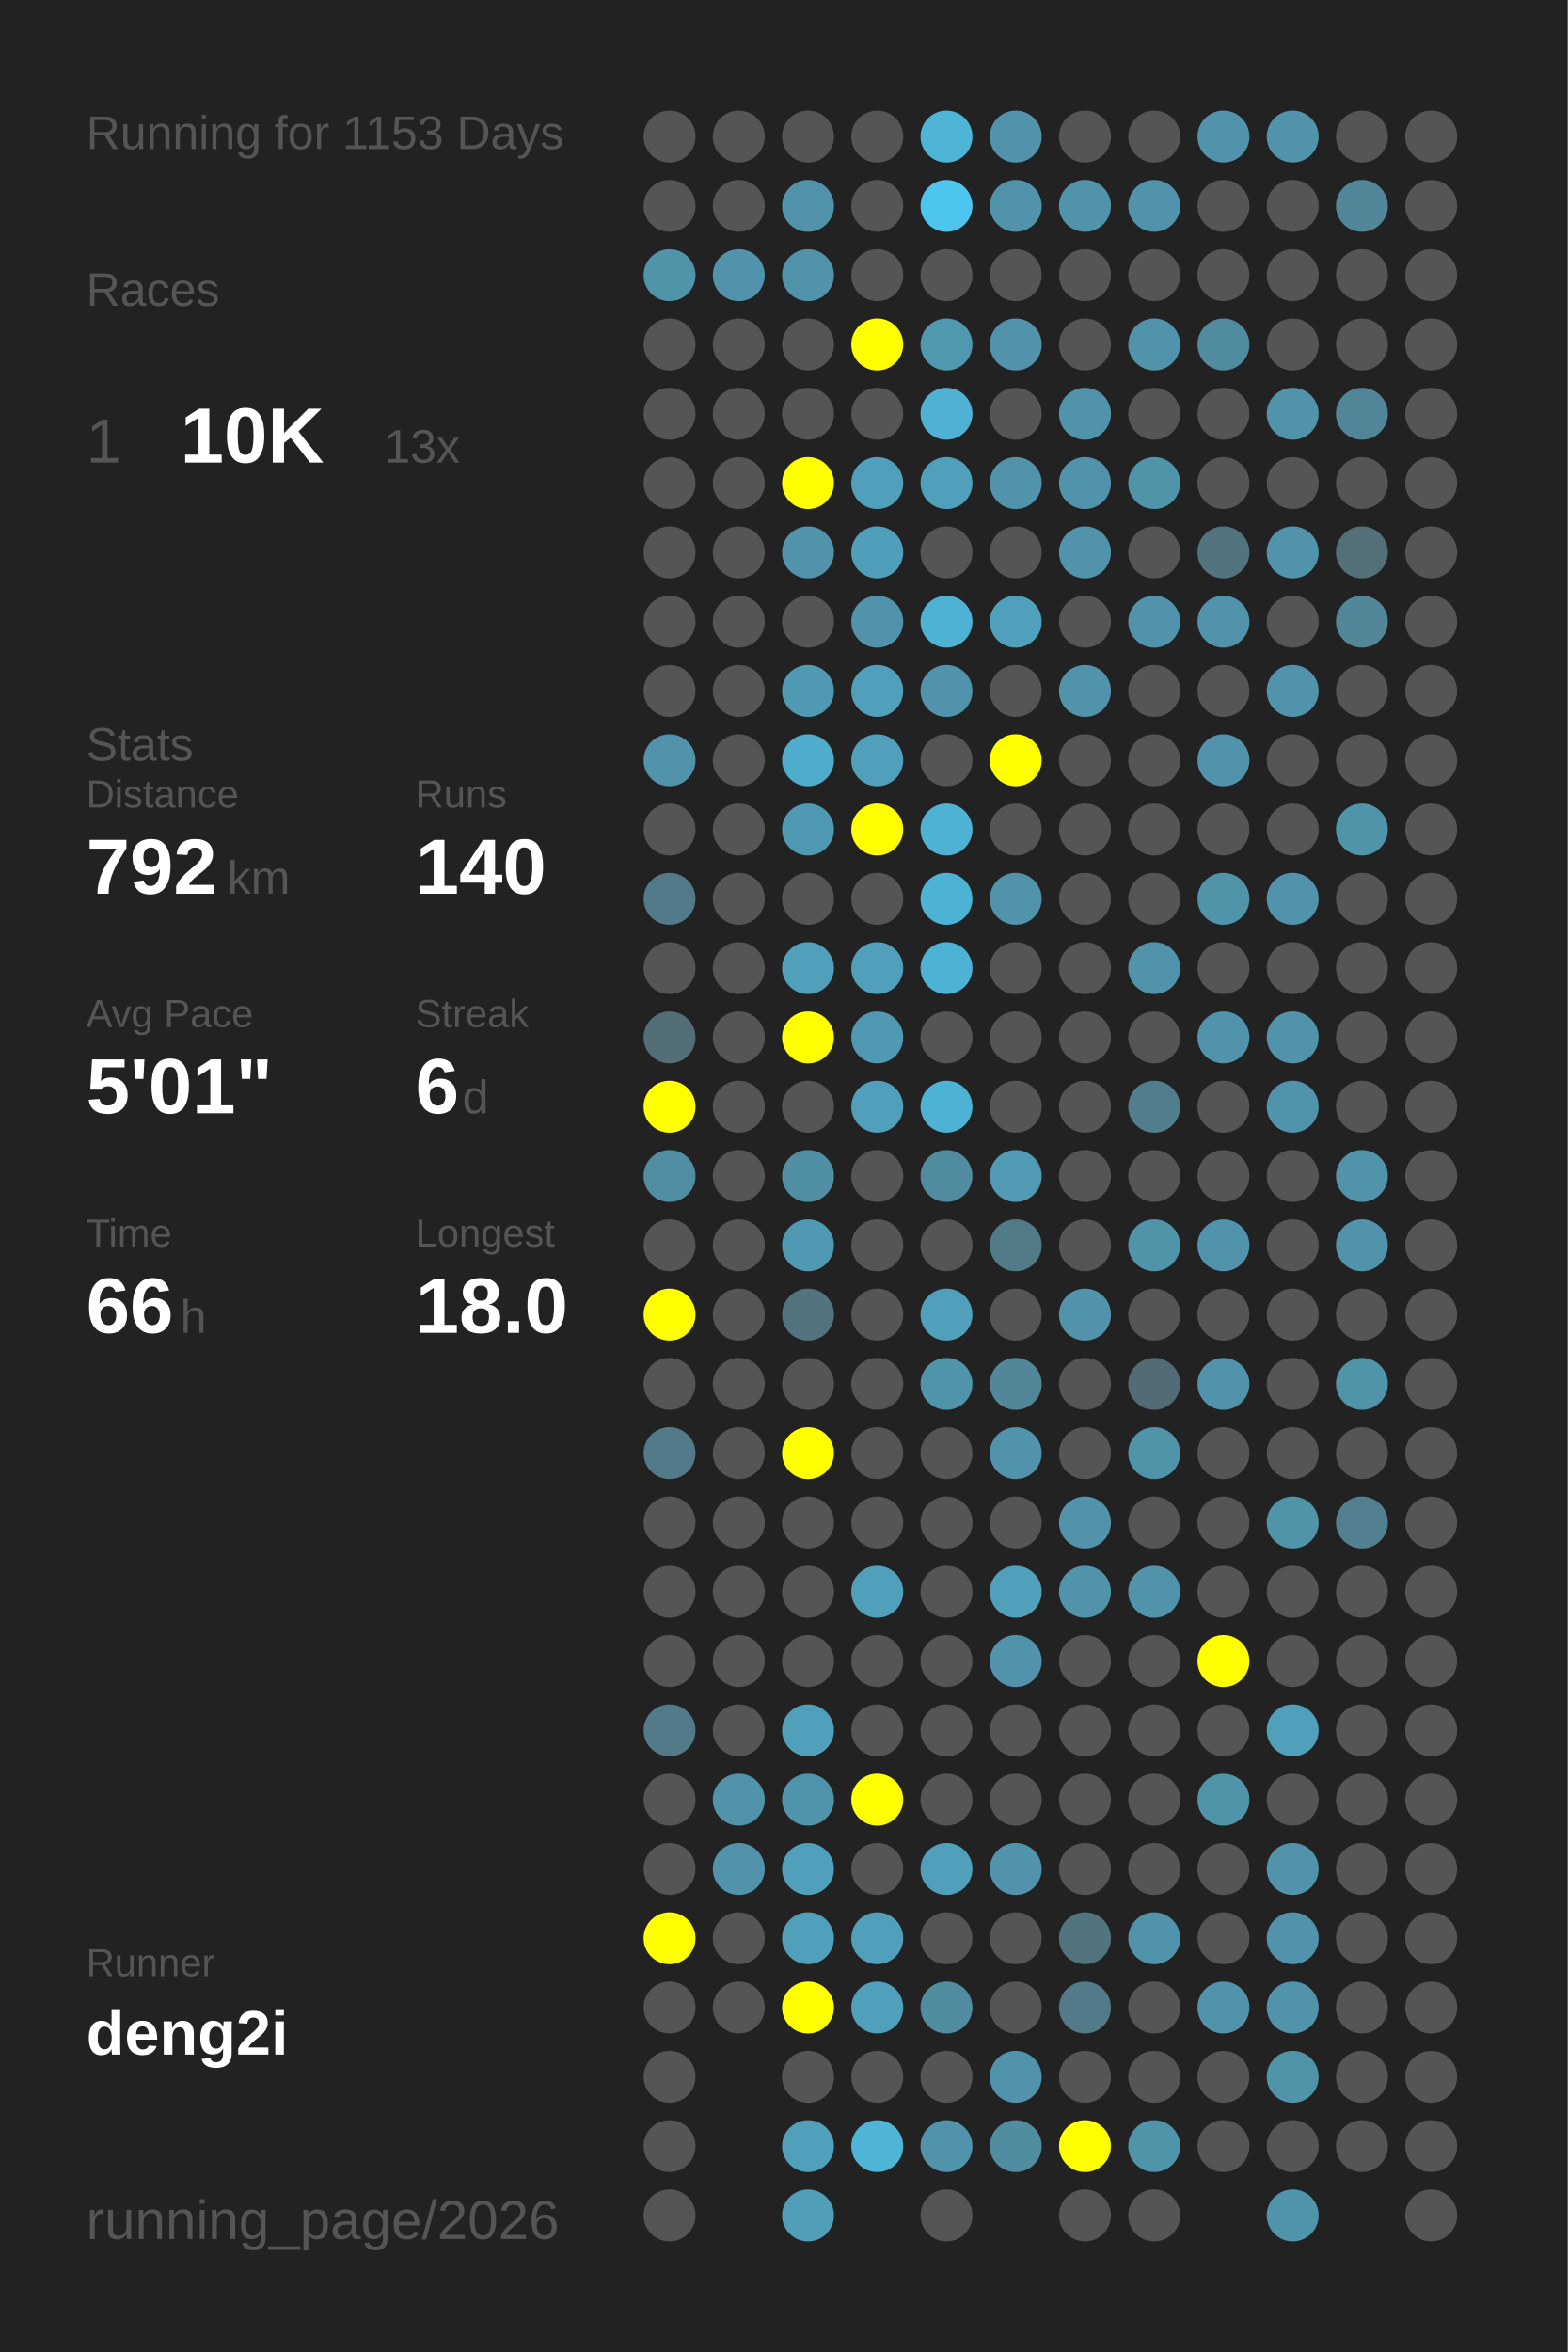
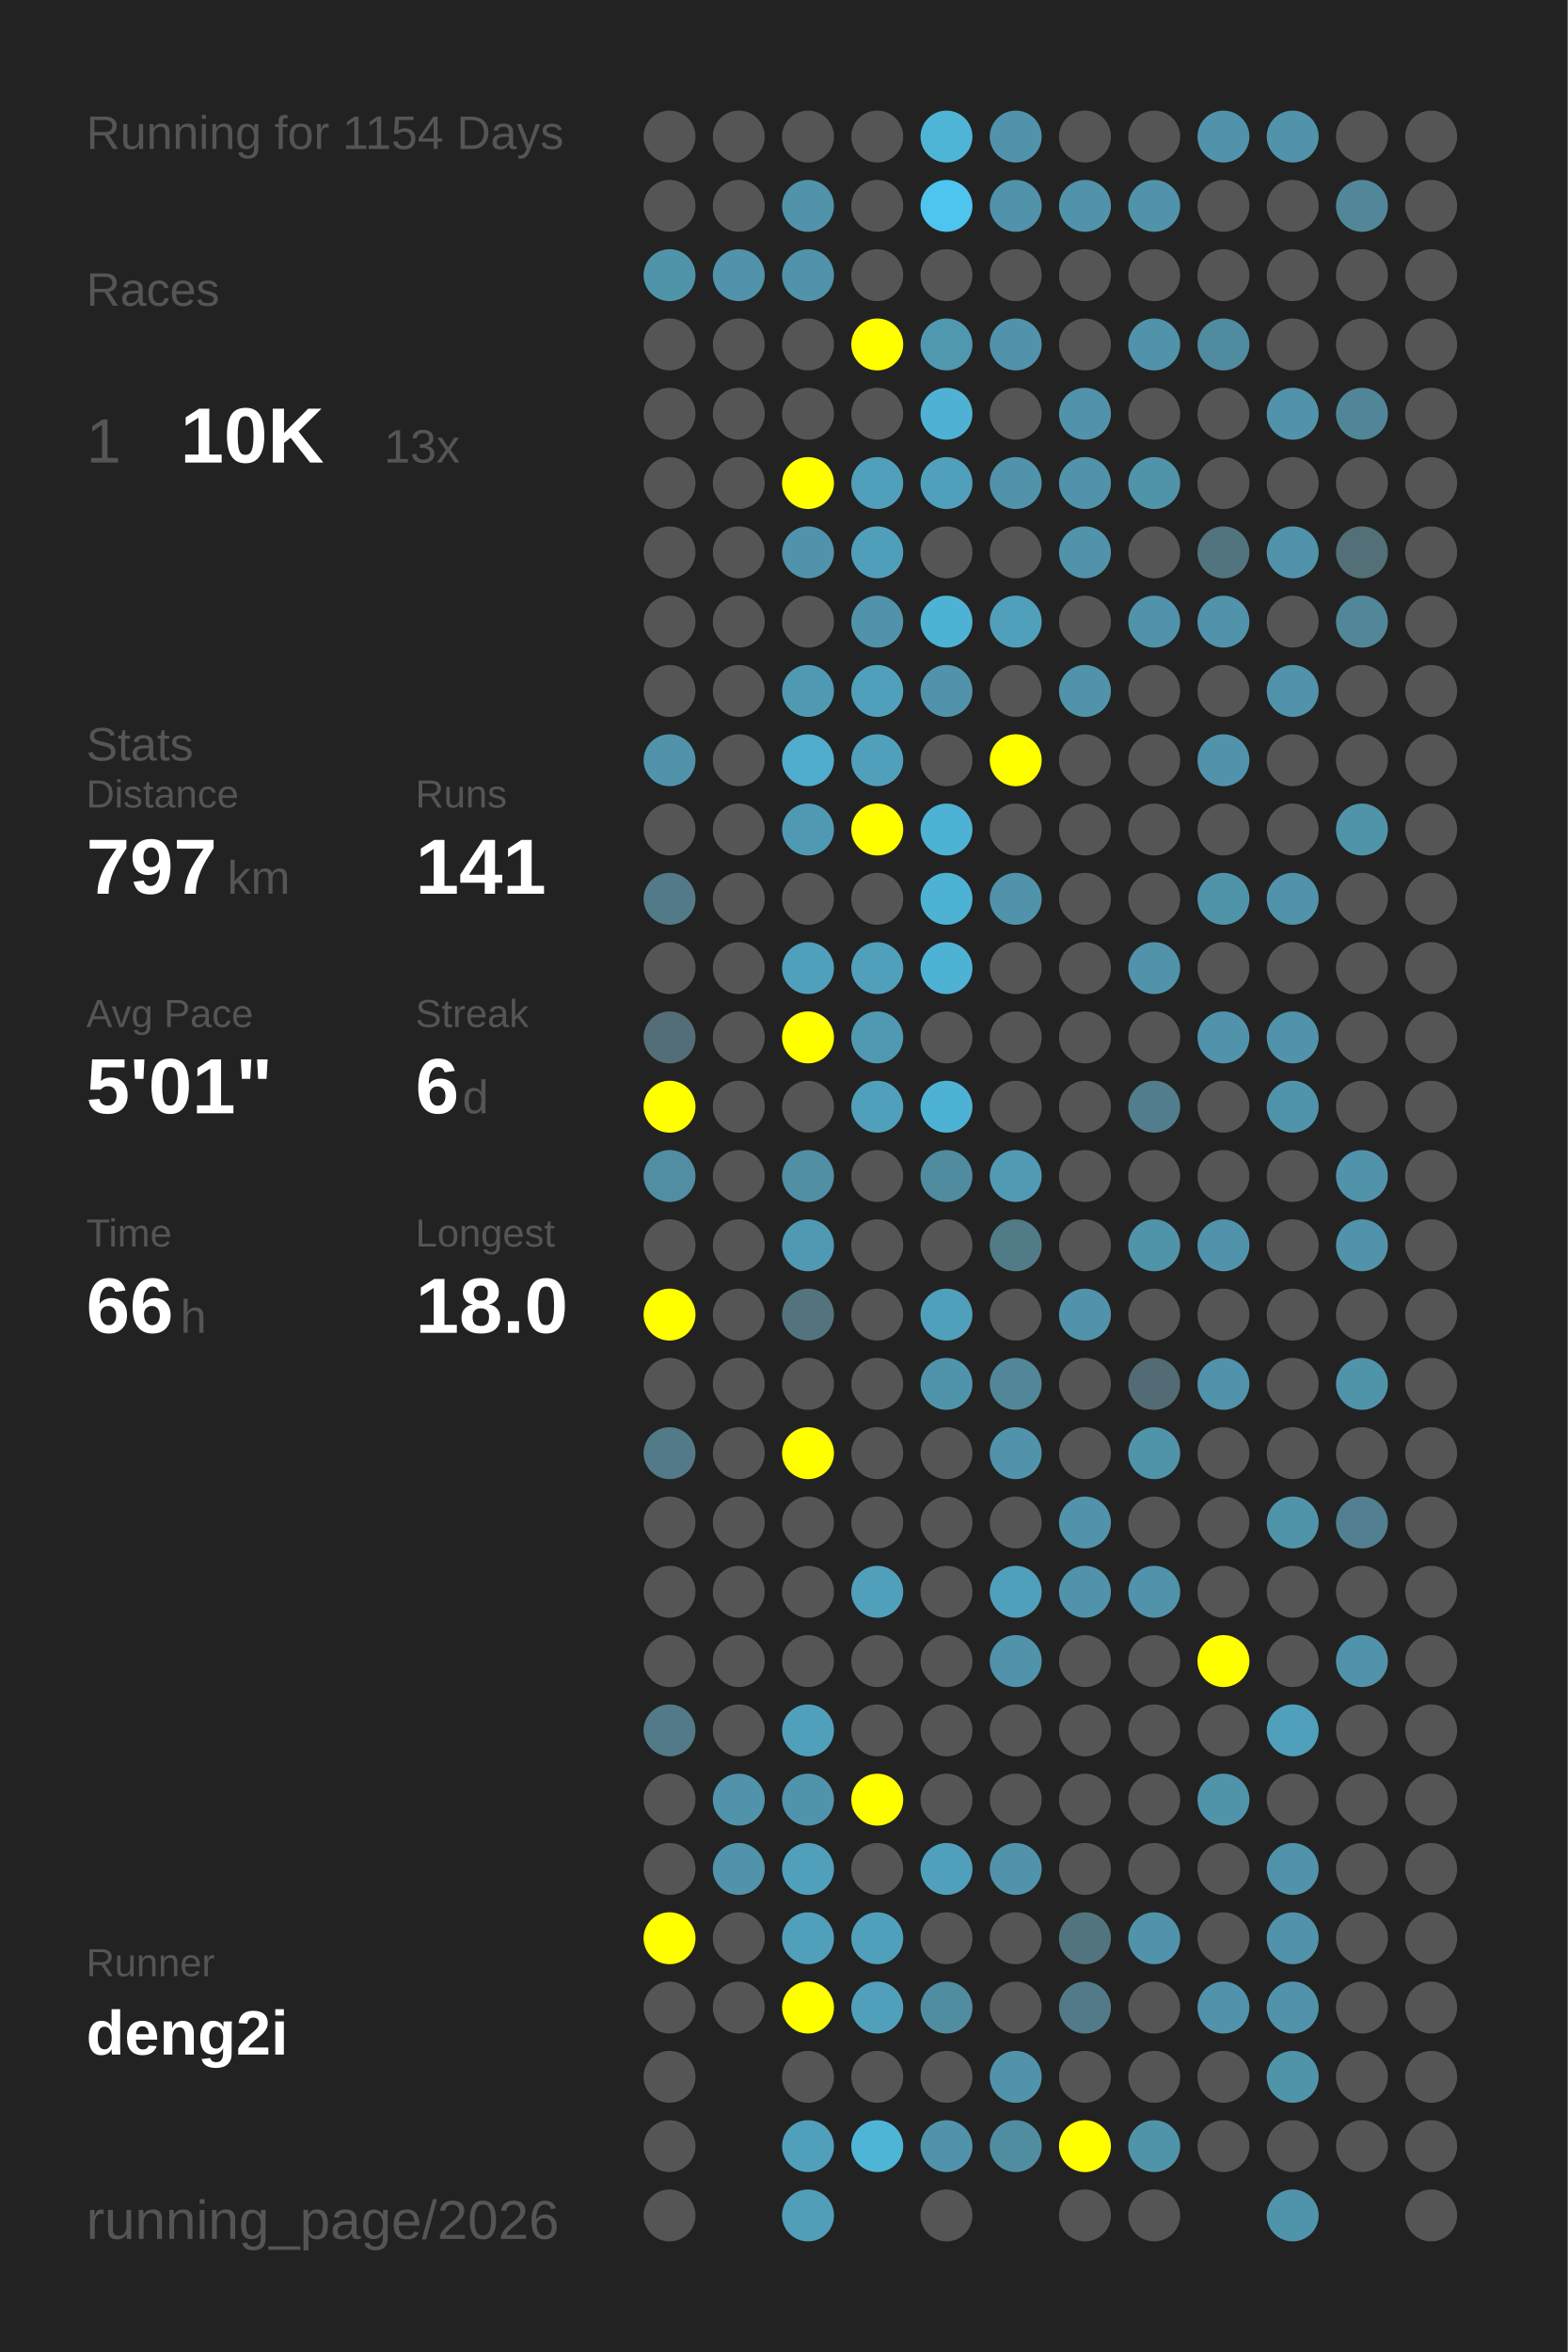
<svg xmlns="http://www.w3.org/2000/svg" baseProfile="full" height="300mm" version="1.1" viewBox="0,0,200,300" width="200mm">
  <defs />
  <rect fill="#222222" height="300" width="200" x="0" y="0" />
-   <text fill="#555555" style="font-size:6px; font-family:Arial;" x="11" y="19">Running for 1153 Days</text>
+   <text fill="#555555" style="font-size:6px; font-family:Arial;" x="11" y="19">Running for 1154 Days</text>
  <text fill="#555555" style="font-size:6px; font-family:Arial;" x="11" y="39">Races</text>
  <text fill="#555555" style="font-size:8px; font-family:Arial;" x="11" y="59">1</text>
  <text fill="#FFFFFF" style="font-size:10px; font-family:Arial; font-weight:bold;" x="23" y="59">10K</text>
  <text fill="#555555" style="font-size:6px; font-family:Arial;" x="49" y="59">13x</text>
  <text fill="#555555" style="font-size:6px; font-family:Arial;" x="11" y="97">Stats</text>
  <text fill="#555555" style="font-size:5px; font-family:Arial;" x="11" y="103">Distance</text>
-   <text fill="#FFFFFF" style="font-size:10px; font-family:Arial; font-weight:bold;" x="11" y="114">792</text>
+   <text fill="#FFFFFF" style="font-size:10px; font-family:Arial; font-weight:bold;" x="11" y="114">797</text>
  <text fill="#555555" style="font-size:6px; font-family:Arial;" x="29" y="114">km</text>
  <text fill="#555555" style="font-size:5px; font-family:Arial;" x="53" y="103">Runs</text>
-   <text fill="#FFFFFF" style="font-size:10px; font-family:Arial; font-weight:bold;" x="53" y="114">140</text>
+   <text fill="#FFFFFF" style="font-size:10px; font-family:Arial; font-weight:bold;" x="53" y="114">141</text>
  <text fill="#555555" style="font-size:5px; font-family:Arial;" x="11" y="131">Avg Pace</text>
  <text fill="#FFFFFF" style="font-size:10px; font-family:Arial; font-weight:bold;" x="11" y="142">5'01"</text>
  <text fill="#555555" style="font-size:5px; font-family:Arial;" x="53" y="131">Streak</text>
  <text fill="#FFFFFF" style="font-size:10px; font-family:Arial; font-weight:bold;" x="53" y="142">6</text>
  <text fill="#555555" style="font-size:6px; font-family:Arial;" x="59" y="142">d</text>
  <text fill="#555555" style="font-size:5px; font-family:Arial;" x="11" y="159">Time</text>
  <text fill="#FFFFFF" style="font-size:10px; font-family:Arial; font-weight:bold;" x="11" y="170">66</text>
  <text fill="#555555" style="font-size:6px; font-family:Arial;" x="23" y="170">h</text>
  <text fill="#555555" style="font-size:5px; font-family:Arial;" x="53" y="159">Longest</text>
  <text fill="#FFFFFF" style="font-size:10px; font-family:Arial; font-weight:bold;" x="53" y="170">18.0</text>
  <text fill="#555555" style="font-size:5px; font-family:Arial;" x="11" y="252.065">Runner</text>
  <text fill="#FFFFFF" style="font-size:8px; font-family:Arial; font-weight:bold;" x="11" y="262.065">deng2i</text>
  <text fill="#555555" style="font-size:7px; font-family:Arial;" x="11" y="285.581">running_page/2026</text>
  <circle cx="85.417" cy="17.419" fill="#555555" r="3.312" />
  <circle cx="85.417" cy="26.258" fill="#555555" r="3.312" />
  <circle cx="85.417" cy="35.097" fill="#5094aa" r="3.312" />
  <circle cx="85.417" cy="43.935" fill="#555555" r="3.312" />
  <circle cx="85.417" cy="52.774" fill="#555555" r="3.312" />
  <circle cx="85.417" cy="61.613" fill="#555555" r="3.312" />
  <circle cx="85.417" cy="70.452" fill="#555555" r="3.312" />
  <circle cx="85.417" cy="79.29" fill="#555555" r="3.312" />
  <circle cx="85.417" cy="88.129" fill="#555555" r="3.312" />
  <circle cx="85.417" cy="96.968" fill="#5093aa" r="3.312" />
  <circle cx="85.417" cy="105.806" fill="#555555" r="3.312" />
  <circle cx="85.417" cy="114.645" fill="#527a88" r="3.312" />
  <circle cx="85.417" cy="123.484" fill="#555555" r="3.312" />
  <circle cx="85.417" cy="132.323" fill="#536e77" r="3.312" />
  <circle cx="85.417" cy="141.161" fill="#FFFF00" r="3.312" />
  <circle cx="85.417" cy="150" fill="#518ea3" r="3.312" />
  <circle cx="85.417" cy="158.839" fill="#555555" r="3.312" />
  <circle cx="85.417" cy="167.677" fill="#FFFF00" r="3.312" />
  <circle cx="85.417" cy="176.516" fill="#555555" r="3.312" />
  <circle cx="85.417" cy="185.355" fill="#527a88" r="3.312" />
  <circle cx="85.417" cy="194.194" fill="#555555" r="3.312" />
  <circle cx="85.417" cy="203.032" fill="#555555" r="3.312" />
  <circle cx="85.417" cy="211.871" fill="#555555" r="3.312" />
  <circle cx="85.417" cy="220.71" fill="#527a88" r="3.312" />
  <circle cx="85.417" cy="229.548" fill="#555555" r="3.312" />
  <circle cx="85.417" cy="238.387" fill="#555555" r="3.312" />
  <circle cx="85.417" cy="247.226" fill="#FFFF00" r="3.312" />
  <circle cx="85.417" cy="256.065" fill="#555555" r="3.312" />
  <circle cx="85.417" cy="264.903" fill="#555555" r="3.312" />
  <circle cx="85.417" cy="273.742" fill="#555555" r="3.312" />
  <circle cx="85.417" cy="282.581" fill="#555555" r="3.312" />
  <circle cx="94.25" cy="17.419" fill="#555555" r="3.312" />
  <circle cx="94.25" cy="26.258" fill="#555555" r="3.312" />
  <circle cx="94.25" cy="35.097" fill="#5093aa" r="3.312" />
  <circle cx="94.25" cy="43.935" fill="#555555" r="3.312" />
  <circle cx="94.25" cy="52.774" fill="#555555" r="3.312" />
  <circle cx="94.25" cy="61.613" fill="#555555" r="3.312" />
  <circle cx="94.25" cy="70.452" fill="#555555" r="3.312" />
  <circle cx="94.25" cy="79.29" fill="#555555" r="3.312" />
  <circle cx="94.25" cy="88.129" fill="#555555" r="3.312" />
  <circle cx="94.25" cy="96.968" fill="#555555" r="3.312" />
  <circle cx="94.25" cy="105.806" fill="#555555" r="3.312" />
  <circle cx="94.25" cy="114.645" fill="#555555" r="3.312" />
  <circle cx="94.25" cy="123.484" fill="#555555" r="3.312" />
  <circle cx="94.25" cy="132.323" fill="#555555" r="3.312" />
  <circle cx="94.25" cy="141.161" fill="#555555" r="3.312" />
  <circle cx="94.25" cy="150" fill="#555555" r="3.312" />
  <circle cx="94.25" cy="158.839" fill="#555555" r="3.312" />
  <circle cx="94.25" cy="167.677" fill="#555555" r="3.312" />
  <circle cx="94.25" cy="176.516" fill="#555555" r="3.312" />
  <circle cx="94.25" cy="185.355" fill="#555555" r="3.312" />
  <circle cx="94.25" cy="194.194" fill="#555555" r="3.312" />
  <circle cx="94.25" cy="203.032" fill="#555555" r="3.312" />
  <circle cx="94.25" cy="211.871" fill="#555555" r="3.312" />
  <circle cx="94.25" cy="220.71" fill="#555555" r="3.312" />
  <circle cx="94.25" cy="229.548" fill="#5093aa" r="3.312" />
  <circle cx="94.25" cy="238.387" fill="#5093aa" r="3.312" />
  <circle cx="94.25" cy="247.226" fill="#555555" r="3.312" />
  <circle cx="94.25" cy="256.065" fill="#555555" r="3.312" />
  <circle cx="103.083" cy="17.419" fill="#555555" r="3.312" />
  <circle cx="103.083" cy="26.258" fill="#5093aa" r="3.312" />
  <circle cx="103.083" cy="35.097" fill="#5093aa" r="3.312" />
  <circle cx="103.083" cy="43.935" fill="#555555" r="3.312" />
  <circle cx="103.083" cy="52.774" fill="#555555" r="3.312" />
  <circle cx="103.083" cy="61.613" fill="#FFFF00" r="3.312" />
  <circle cx="103.083" cy="70.452" fill="#5093aa" r="3.312" />
  <circle cx="103.083" cy="79.29" fill="#555555" r="3.312" />
  <circle cx="103.083" cy="88.129" fill="#5099b2" r="3.312" />
  <circle cx="103.083" cy="96.968" fill="#4faccc" r="3.312" />
  <circle cx="103.083" cy="105.806" fill="#5099b2" r="3.312" />
  <circle cx="103.083" cy="114.645" fill="#555555" r="3.312" />
  <circle cx="103.083" cy="123.484" fill="#50a0bb" r="3.312" />
  <circle cx="103.083" cy="132.323" fill="#FFFF00" r="3.312" />
  <circle cx="103.083" cy="141.161" fill="#555555" r="3.312" />
  <circle cx="103.083" cy="150" fill="#518fa4" r="3.312" />
  <circle cx="103.083" cy="158.839" fill="#5099b2" r="3.312" />
  <circle cx="103.083" cy="167.677" fill="#53747f" r="3.312" />
  <circle cx="103.083" cy="176.516" fill="#555555" r="3.312" />
  <circle cx="103.083" cy="185.355" fill="#FFFF00" r="3.312" />
  <circle cx="103.083" cy="194.194" fill="#555555" r="3.312" />
  <circle cx="103.083" cy="203.032" fill="#555555" r="3.312" />
  <circle cx="103.083" cy="211.871" fill="#555555" r="3.312" />
  <circle cx="103.083" cy="220.71" fill="#50a0bb" r="3.312" />
  <circle cx="103.083" cy="229.548" fill="#5094ab" r="3.312" />
  <circle cx="103.083" cy="238.387" fill="#50a0bb" r="3.312" />
  <circle cx="103.083" cy="247.226" fill="#50a0bb" r="3.312" />
  <circle cx="103.083" cy="256.065" fill="#FFFF00" r="3.312" />
  <circle cx="103.083" cy="264.903" fill="#555555" r="3.312" />
  <circle cx="103.083" cy="273.742" fill="#50a0bb" r="3.312" />
  <circle cx="103.083" cy="282.581" fill="#509eb8" r="3.312" />
  <circle cx="111.917" cy="17.419" fill="#555555" r="3.312" />
  <circle cx="111.917" cy="26.258" fill="#555555" r="3.312" />
  <circle cx="111.917" cy="35.097" fill="#555555" r="3.312" />
  <circle cx="111.917" cy="43.935" fill="#FFFF00" r="3.312" />
  <circle cx="111.917" cy="52.774" fill="#555555" r="3.312" />
  <circle cx="111.917" cy="61.613" fill="#50a0bb" r="3.312" />
  <circle cx="111.917" cy="70.452" fill="#509fba" r="3.312" />
  <circle cx="111.917" cy="79.29" fill="#5093aa" r="3.312" />
  <circle cx="111.917" cy="88.129" fill="#50a0bb" r="3.312" />
  <circle cx="111.917" cy="96.968" fill="#50a0bb" r="3.312" />
  <circle cx="111.917" cy="105.806" fill="#FFFF00" r="3.312" />
  <circle cx="111.917" cy="114.645" fill="#555555" r="3.312" />
  <circle cx="111.917" cy="123.484" fill="#50a0bb" r="3.312" />
  <circle cx="111.917" cy="132.323" fill="#5099b2" r="3.312" />
  <circle cx="111.917" cy="141.161" fill="#50a0bb" r="3.312" />
  <circle cx="111.917" cy="150" fill="#555555" r="3.312" />
  <circle cx="111.917" cy="158.839" fill="#555555" r="3.312" />
  <circle cx="111.917" cy="167.677" fill="#555555" r="3.312" />
  <circle cx="111.917" cy="176.516" fill="#555555" r="3.312" />
  <circle cx="111.917" cy="185.355" fill="#555555" r="3.312" />
  <circle cx="111.917" cy="194.194" fill="#555555" r="3.312" />
  <circle cx="111.917" cy="203.032" fill="#50a0bb" r="3.312" />
  <circle cx="111.917" cy="211.871" fill="#555555" r="3.312" />
  <circle cx="111.917" cy="220.71" fill="#555555" r="3.312" />
  <circle cx="111.917" cy="229.548" fill="#FFFF00" r="3.312" />
  <circle cx="111.917" cy="238.387" fill="#555555" r="3.312" />
  <circle cx="111.917" cy="247.226" fill="#50a0bb" r="3.312" />
  <circle cx="111.917" cy="256.065" fill="#50a0bb" r="3.312" />
  <circle cx="111.917" cy="264.903" fill="#555555" r="3.312" />
  <circle cx="111.917" cy="273.742" fill="#4eb5d7" r="3.312" />
  <circle cx="120.75" cy="17.419" fill="#4eb5d7" r="3.312" />
  <circle cx="120.75" cy="26.258" fill="#4dc5ee" r="3.312" />
  <circle cx="120.75" cy="35.097" fill="#555555" r="3.312" />
  <circle cx="120.75" cy="43.935" fill="#5098b0" r="3.312" />
  <circle cx="120.75" cy="52.774" fill="#4fb2d4" r="3.312" />
  <circle cx="120.75" cy="61.613" fill="#50a0bb" r="3.312" />
  <circle cx="120.75" cy="70.452" fill="#555555" r="3.312" />
  <circle cx="120.75" cy="79.29" fill="#4eb2d4" r="3.312" />
  <circle cx="120.75" cy="88.129" fill="#5093aa" r="3.312" />
  <circle cx="120.75" cy="96.968" fill="#555555" r="3.312" />
  <circle cx="120.75" cy="105.806" fill="#4eb2d4" r="3.312" />
  <circle cx="120.75" cy="114.645" fill="#4eb2d4" r="3.312" />
  <circle cx="120.75" cy="123.484" fill="#4eb2d4" r="3.312" />
  <circle cx="120.75" cy="132.323" fill="#555555" r="3.312" />
  <circle cx="120.75" cy="141.161" fill="#4eb2d4" r="3.312" />
  <circle cx="120.75" cy="150" fill="#518b9f" r="3.312" />
  <circle cx="120.75" cy="158.839" fill="#555555" r="3.312" />
  <circle cx="120.75" cy="167.677" fill="#50a0bb" r="3.312" />
  <circle cx="120.75" cy="176.516" fill="#5094ab" r="3.312" />
  <circle cx="120.75" cy="185.355" fill="#555555" r="3.312" />
  <circle cx="120.75" cy="194.194" fill="#555555" r="3.312" />
  <circle cx="120.75" cy="203.032" fill="#555555" r="3.312" />
  <circle cx="120.75" cy="211.871" fill="#555555" r="3.312" />
  <circle cx="120.75" cy="220.71" fill="#555555" r="3.312" />
  <circle cx="120.75" cy="229.548" fill="#555555" r="3.312" />
  <circle cx="120.75" cy="238.387" fill="#50a0bb" r="3.312" />
  <circle cx="120.75" cy="247.226" fill="#555555" r="3.312" />
  <circle cx="120.75" cy="256.065" fill="#518da1" r="3.312" />
  <circle cx="120.75" cy="264.903" fill="#555555" r="3.312" />
  <circle cx="120.75" cy="273.742" fill="#5093aa" r="3.312" />
  <circle cx="120.75" cy="282.581" fill="#555555" r="3.312" />
  <circle cx="129.583" cy="17.419" fill="#5093aa" r="3.312" />
  <circle cx="129.583" cy="26.258" fill="#5093aa" r="3.312" />
  <circle cx="129.583" cy="35.097" fill="#555555" r="3.312" />
  <circle cx="129.583" cy="43.935" fill="#5093aa" r="3.312" />
  <circle cx="129.583" cy="52.774" fill="#555555" r="3.312" />
  <circle cx="129.583" cy="61.613" fill="#5093aa" r="3.312" />
  <circle cx="129.583" cy="70.452" fill="#555555" r="3.312" />
  <circle cx="129.583" cy="79.29" fill="#50a0bb" r="3.312" />
  <circle cx="129.583" cy="88.129" fill="#555555" r="3.312" />
  <circle cx="129.583" cy="96.968" fill="#FFFF00" r="3.312" />
  <circle cx="129.583" cy="105.806" fill="#555555" r="3.312" />
  <circle cx="129.583" cy="114.645" fill="#5093aa" r="3.312" />
  <circle cx="129.583" cy="123.484" fill="#555555" r="3.312" />
  <circle cx="129.583" cy="132.323" fill="#555555" r="3.312" />
  <circle cx="129.583" cy="141.161" fill="#555555" r="3.312" />
  <circle cx="129.583" cy="150" fill="#509ab3" r="3.312" />
  <circle cx="129.583" cy="158.839" fill="#527b88" r="3.312" />
  <circle cx="129.583" cy="167.677" fill="#555555" r="3.312" />
  <circle cx="129.583" cy="176.516" fill="#518799" r="3.312" />
  <circle cx="129.583" cy="185.355" fill="#5093aa" r="3.312" />
  <circle cx="129.583" cy="194.194" fill="#555555" r="3.312" />
  <circle cx="129.583" cy="203.032" fill="#50a0bb" r="3.312" />
  <circle cx="129.583" cy="211.871" fill="#5093aa" r="3.312" />
  <circle cx="129.583" cy="220.71" fill="#555555" r="3.312" />
  <circle cx="129.583" cy="229.548" fill="#555555" r="3.312" />
  <circle cx="129.583" cy="238.387" fill="#5093aa" r="3.312" />
  <circle cx="129.583" cy="247.226" fill="#555555" r="3.312" />
  <circle cx="129.583" cy="256.065" fill="#555555" r="3.312" />
  <circle cx="129.583" cy="264.903" fill="#5093aa" r="3.312" />
  <circle cx="129.583" cy="273.742" fill="#518da1" r="3.312" />
  <circle cx="138.417" cy="17.419" fill="#555555" r="3.312" />
  <circle cx="138.417" cy="26.258" fill="#5093aa" r="3.312" />
  <circle cx="138.417" cy="35.097" fill="#555555" r="3.312" />
  <circle cx="138.417" cy="43.935" fill="#555555" r="3.312" />
  <circle cx="138.417" cy="52.774" fill="#5093aa" r="3.312" />
  <circle cx="138.417" cy="61.613" fill="#5093aa" r="3.312" />
  <circle cx="138.417" cy="70.452" fill="#5093aa" r="3.312" />
  <circle cx="138.417" cy="79.29" fill="#555555" r="3.312" />
  <circle cx="138.417" cy="88.129" fill="#5093aa" r="3.312" />
  <circle cx="138.417" cy="96.968" fill="#555555" r="3.312" />
  <circle cx="138.417" cy="105.806" fill="#555555" r="3.312" />
  <circle cx="138.417" cy="114.645" fill="#555555" r="3.312" />
  <circle cx="138.417" cy="123.484" fill="#555555" r="3.312" />
  <circle cx="138.417" cy="132.323" fill="#555555" r="3.312" />
  <circle cx="138.417" cy="141.161" fill="#555555" r="3.312" />
  <circle cx="138.417" cy="150" fill="#555555" r="3.312" />
  <circle cx="138.417" cy="158.839" fill="#555555" r="3.312" />
  <circle cx="138.417" cy="167.677" fill="#5093aa" r="3.312" />
  <circle cx="138.417" cy="176.516" fill="#555555" r="3.312" />
  <circle cx="138.417" cy="185.355" fill="#555555" r="3.312" />
  <circle cx="138.417" cy="194.194" fill="#5093aa" r="3.312" />
  <circle cx="138.417" cy="203.032" fill="#5093aa" r="3.312" />
  <circle cx="138.417" cy="211.871" fill="#555555" r="3.312" />
  <circle cx="138.417" cy="220.71" fill="#555555" r="3.312" />
  <circle cx="138.417" cy="229.548" fill="#555555" r="3.312" />
  <circle cx="138.417" cy="238.387" fill="#555555" r="3.312" />
  <circle cx="138.417" cy="247.226" fill="#52747f" r="3.312" />
  <circle cx="138.417" cy="256.065" fill="#527a88" r="3.312" />
  <circle cx="138.417" cy="264.903" fill="#555555" r="3.312" />
  <circle cx="138.417" cy="273.742" fill="#FFFF00" r="3.312" />
  <circle cx="138.417" cy="282.581" fill="#555555" r="3.312" />
  <circle cx="147.25" cy="17.419" fill="#555555" r="3.312" />
  <circle cx="147.25" cy="26.258" fill="#5093aa" r="3.312" />
  <circle cx="147.25" cy="35.097" fill="#555555" r="3.312" />
  <circle cx="147.25" cy="43.935" fill="#5093aa" r="3.312" />
  <circle cx="147.25" cy="52.774" fill="#555555" r="3.312" />
  <circle cx="147.25" cy="61.613" fill="#5094aa" r="3.312" />
  <circle cx="147.25" cy="70.452" fill="#555555" r="3.312" />
  <circle cx="147.25" cy="79.29" fill="#5093aa" r="3.312" />
  <circle cx="147.25" cy="88.129" fill="#555555" r="3.312" />
  <circle cx="147.25" cy="96.968" fill="#555555" r="3.312" />
  <circle cx="147.25" cy="105.806" fill="#555555" r="3.312" />
  <circle cx="147.25" cy="114.645" fill="#555555" r="3.312" />
  <circle cx="147.25" cy="123.484" fill="#5093aa" r="3.312" />
  <circle cx="147.25" cy="132.323" fill="#555555" r="3.312" />
  <circle cx="147.25" cy="141.161" fill="#527d8c" r="3.312" />
  <circle cx="147.25" cy="150" fill="#555555" r="3.312" />
  <circle cx="147.25" cy="158.839" fill="#5094aa" r="3.312" />
  <circle cx="147.25" cy="167.677" fill="#555555" r="3.312" />
  <circle cx="147.25" cy="176.516" fill="#536b74" r="3.312" />
  <circle cx="147.25" cy="185.355" fill="#5094aa" r="3.312" />
  <circle cx="147.25" cy="194.194" fill="#555555" r="3.312" />
  <circle cx="147.25" cy="203.032" fill="#5093aa" r="3.312" />
  <circle cx="147.25" cy="211.871" fill="#555555" r="3.312" />
  <circle cx="147.25" cy="220.71" fill="#555555" r="3.312" />
  <circle cx="147.25" cy="229.548" fill="#555555" r="3.312" />
  <circle cx="147.25" cy="238.387" fill="#555555" r="3.312" />
  <circle cx="147.25" cy="247.226" fill="#5093aa" r="3.312" />
  <circle cx="147.25" cy="256.065" fill="#555555" r="3.312" />
  <circle cx="147.25" cy="264.903" fill="#555555" r="3.312" />
  <circle cx="147.25" cy="273.742" fill="#5094aa" r="3.312" />
  <circle cx="147.25" cy="282.581" fill="#555555" r="3.312" />
  <circle cx="156.083" cy="17.419" fill="#5093aa" r="3.312" />
  <circle cx="156.083" cy="26.258" fill="#555555" r="3.312" />
  <circle cx="156.083" cy="35.097" fill="#555555" r="3.312" />
  <circle cx="156.083" cy="43.935" fill="#518b9f" r="3.312" />
  <circle cx="156.083" cy="52.774" fill="#555555" r="3.312" />
  <circle cx="156.083" cy="61.613" fill="#555555" r="3.312" />
  <circle cx="156.083" cy="70.452" fill="#52747f" r="3.312" />
  <circle cx="156.083" cy="79.29" fill="#5093aa" r="3.312" />
  <circle cx="156.083" cy="88.129" fill="#555555" r="3.312" />
  <circle cx="156.083" cy="96.968" fill="#5093aa" r="3.312" />
  <circle cx="156.083" cy="105.806" fill="#555555" r="3.312" />
  <circle cx="156.083" cy="114.645" fill="#5094aa" r="3.312" />
  <circle cx="156.083" cy="123.484" fill="#555555" r="3.312" />
  <circle cx="156.083" cy="132.323" fill="#5093aa" r="3.312" />
  <circle cx="156.083" cy="141.161" fill="#555555" r="3.312" />
  <circle cx="156.083" cy="150" fill="#555555" r="3.312" />
  <circle cx="156.083" cy="158.839" fill="#5093aa" r="3.312" />
  <circle cx="156.083" cy="167.677" fill="#555555" r="3.312" />
  <circle cx="156.083" cy="176.516" fill="#5093aa" r="3.312" />
  <circle cx="156.083" cy="185.355" fill="#555555" r="3.312" />
  <circle cx="156.083" cy="194.194" fill="#555555" r="3.312" />
  <circle cx="156.083" cy="203.032" fill="#555555" r="3.312" />
  <circle cx="156.083" cy="211.871" fill="#FFFF00" r="3.312" />
  <circle cx="156.083" cy="220.71" fill="#555555" r="3.312" />
  <circle cx="156.083" cy="229.548" fill="#5094aa" r="3.312" />
  <circle cx="156.083" cy="238.387" fill="#555555" r="3.312" />
  <circle cx="156.083" cy="247.226" fill="#555555" r="3.312" />
  <circle cx="156.083" cy="256.065" fill="#5093aa" r="3.312" />
  <circle cx="156.083" cy="264.903" fill="#555555" r="3.312" />
  <circle cx="156.083" cy="273.742" fill="#555555" r="3.312" />
  <circle cx="164.917" cy="17.419" fill="#5093aa" r="3.312" />
  <circle cx="164.917" cy="26.258" fill="#555555" r="3.312" />
  <circle cx="164.917" cy="35.097" fill="#555555" r="3.312" />
  <circle cx="164.917" cy="43.935" fill="#555555" r="3.312" />
  <circle cx="164.917" cy="52.774" fill="#5093aa" r="3.312" />
  <circle cx="164.917" cy="61.613" fill="#555555" r="3.312" />
  <circle cx="164.917" cy="70.452" fill="#5093aa" r="3.312" />
  <circle cx="164.917" cy="79.29" fill="#555555" r="3.312" />
  <circle cx="164.917" cy="88.129" fill="#5093aa" r="3.312" />
  <circle cx="164.917" cy="96.968" fill="#555555" r="3.312" />
  <circle cx="164.917" cy="105.806" fill="#555555" r="3.312" />
  <circle cx="164.917" cy="114.645" fill="#5093aa" r="3.312" />
  <circle cx="164.917" cy="123.484" fill="#555555" r="3.312" />
  <circle cx="164.917" cy="132.323" fill="#5093aa" r="3.312" />
  <circle cx="164.917" cy="141.161" fill="#5094ab" r="3.312" />
  <circle cx="164.917" cy="150" fill="#555555" r="3.312" />
  <circle cx="164.917" cy="158.839" fill="#555555" r="3.312" />
  <circle cx="164.917" cy="167.677" fill="#555555" r="3.312" />
  <circle cx="164.917" cy="176.516" fill="#555555" r="3.312" />
  <circle cx="164.917" cy="185.355" fill="#555555" r="3.312" />
  <circle cx="164.917" cy="194.194" fill="#5094aa" r="3.312" />
  <circle cx="164.917" cy="203.032" fill="#555555" r="3.312" />
  <circle cx="164.917" cy="211.871" fill="#555555" r="3.312" />
  <circle cx="164.917" cy="220.71" fill="#50a0bb" r="3.312" />
  <circle cx="164.917" cy="229.548" fill="#555555" r="3.312" />
  <circle cx="164.917" cy="238.387" fill="#5093aa" r="3.312" />
  <circle cx="164.917" cy="247.226" fill="#5093aa" r="3.312" />
  <circle cx="164.917" cy="256.065" fill="#5093aa" r="3.312" />
  <circle cx="164.917" cy="264.903" fill="#5094aa" r="3.312" />
  <circle cx="164.917" cy="273.742" fill="#555555" r="3.312" />
  <circle cx="164.917" cy="282.581" fill="#5094ab" r="3.312" />
  <circle cx="173.75" cy="17.419" fill="#555555" r="3.312" />
  <circle cx="173.75" cy="26.258" fill="#518799" r="3.312" />
  <circle cx="173.75" cy="35.097" fill="#555555" r="3.312" />
  <circle cx="173.75" cy="43.935" fill="#555555" r="3.312" />
  <circle cx="173.75" cy="52.774" fill="#518698" r="3.312" />
  <circle cx="173.75" cy="61.613" fill="#555555" r="3.312" />
  <circle cx="173.75" cy="70.452" fill="#536f78" r="3.312" />
  <circle cx="173.75" cy="79.29" fill="#518799" r="3.312" />
  <circle cx="173.75" cy="88.129" fill="#555555" r="3.312" />
  <circle cx="173.75" cy="96.968" fill="#555555" r="3.312" />
  <circle cx="173.75" cy="105.806" fill="#5094aa" r="3.312" />
  <circle cx="173.75" cy="114.645" fill="#555555" r="3.312" />
  <circle cx="173.75" cy="123.484" fill="#555555" r="3.312" />
  <circle cx="173.75" cy="132.323" fill="#555555" r="3.312" />
  <circle cx="173.75" cy="141.161" fill="#555555" r="3.312" />
  <circle cx="173.75" cy="150" fill="#5093aa" r="3.312" />
  <circle cx="173.75" cy="158.839" fill="#5093aa" r="3.312" />
  <circle cx="173.75" cy="167.677" fill="#555555" r="3.312" />
  <circle cx="173.75" cy="176.516" fill="#5094aa" r="3.312" />
  <circle cx="173.75" cy="185.355" fill="#555555" r="3.312" />
  <circle cx="173.75" cy="194.194" fill="#528090" r="3.312" />
  <circle cx="173.75" cy="203.032" fill="#555555" r="3.312" />
-   <circle cx="173.75" cy="211.871" fill="#555555" r="3.312" />
+   <circle cx="173.75" cy="211.871" fill="#5093aa" r="3.312" />
  <circle cx="173.75" cy="220.71" fill="#555555" r="3.312" />
  <circle cx="173.75" cy="229.548" fill="#555555" r="3.312" />
  <circle cx="173.75" cy="238.387" fill="#555555" r="3.312" />
  <circle cx="173.75" cy="247.226" fill="#555555" r="3.312" />
  <circle cx="173.75" cy="256.065" fill="#555555" r="3.312" />
  <circle cx="173.75" cy="264.903" fill="#555555" r="3.312" />
  <circle cx="173.75" cy="273.742" fill="#555555" r="3.312" />
  <circle cx="182.583" cy="17.419" fill="#555555" r="3.312" />
  <circle cx="182.583" cy="26.258" fill="#555555" r="3.312" />
  <circle cx="182.583" cy="35.097" fill="#555555" r="3.312" />
  <circle cx="182.583" cy="43.935" fill="#555555" r="3.312" />
  <circle cx="182.583" cy="52.774" fill="#555555" r="3.312" />
  <circle cx="182.583" cy="61.613" fill="#555555" r="3.312" />
  <circle cx="182.583" cy="70.452" fill="#555555" r="3.312" />
  <circle cx="182.583" cy="79.29" fill="#555555" r="3.312" />
  <circle cx="182.583" cy="88.129" fill="#555555" r="3.312" />
  <circle cx="182.583" cy="96.968" fill="#555555" r="3.312" />
  <circle cx="182.583" cy="105.806" fill="#555555" r="3.312" />
  <circle cx="182.583" cy="114.645" fill="#555555" r="3.312" />
  <circle cx="182.583" cy="123.484" fill="#555555" r="3.312" />
  <circle cx="182.583" cy="132.323" fill="#555555" r="3.312" />
  <circle cx="182.583" cy="141.161" fill="#555555" r="3.312" />
  <circle cx="182.583" cy="150" fill="#555555" r="3.312" />
  <circle cx="182.583" cy="158.839" fill="#555555" r="3.312" />
  <circle cx="182.583" cy="167.677" fill="#555555" r="3.312" />
  <circle cx="182.583" cy="176.516" fill="#555555" r="3.312" />
  <circle cx="182.583" cy="185.355" fill="#555555" r="3.312" />
  <circle cx="182.583" cy="194.194" fill="#555555" r="3.312" />
  <circle cx="182.583" cy="203.032" fill="#555555" r="3.312" />
  <circle cx="182.583" cy="211.871" fill="#555555" r="3.312" />
  <circle cx="182.583" cy="220.71" fill="#555555" r="3.312" />
  <circle cx="182.583" cy="229.548" fill="#555555" r="3.312" />
  <circle cx="182.583" cy="238.387" fill="#555555" r="3.312" />
  <circle cx="182.583" cy="247.226" fill="#555555" r="3.312" />
  <circle cx="182.583" cy="256.065" fill="#555555" r="3.312" />
  <circle cx="182.583" cy="264.903" fill="#555555" r="3.312" />
  <circle cx="182.583" cy="273.742" fill="#555555" r="3.312" />
  <circle cx="182.583" cy="282.581" fill="#555555" r="3.312" />
</svg>
